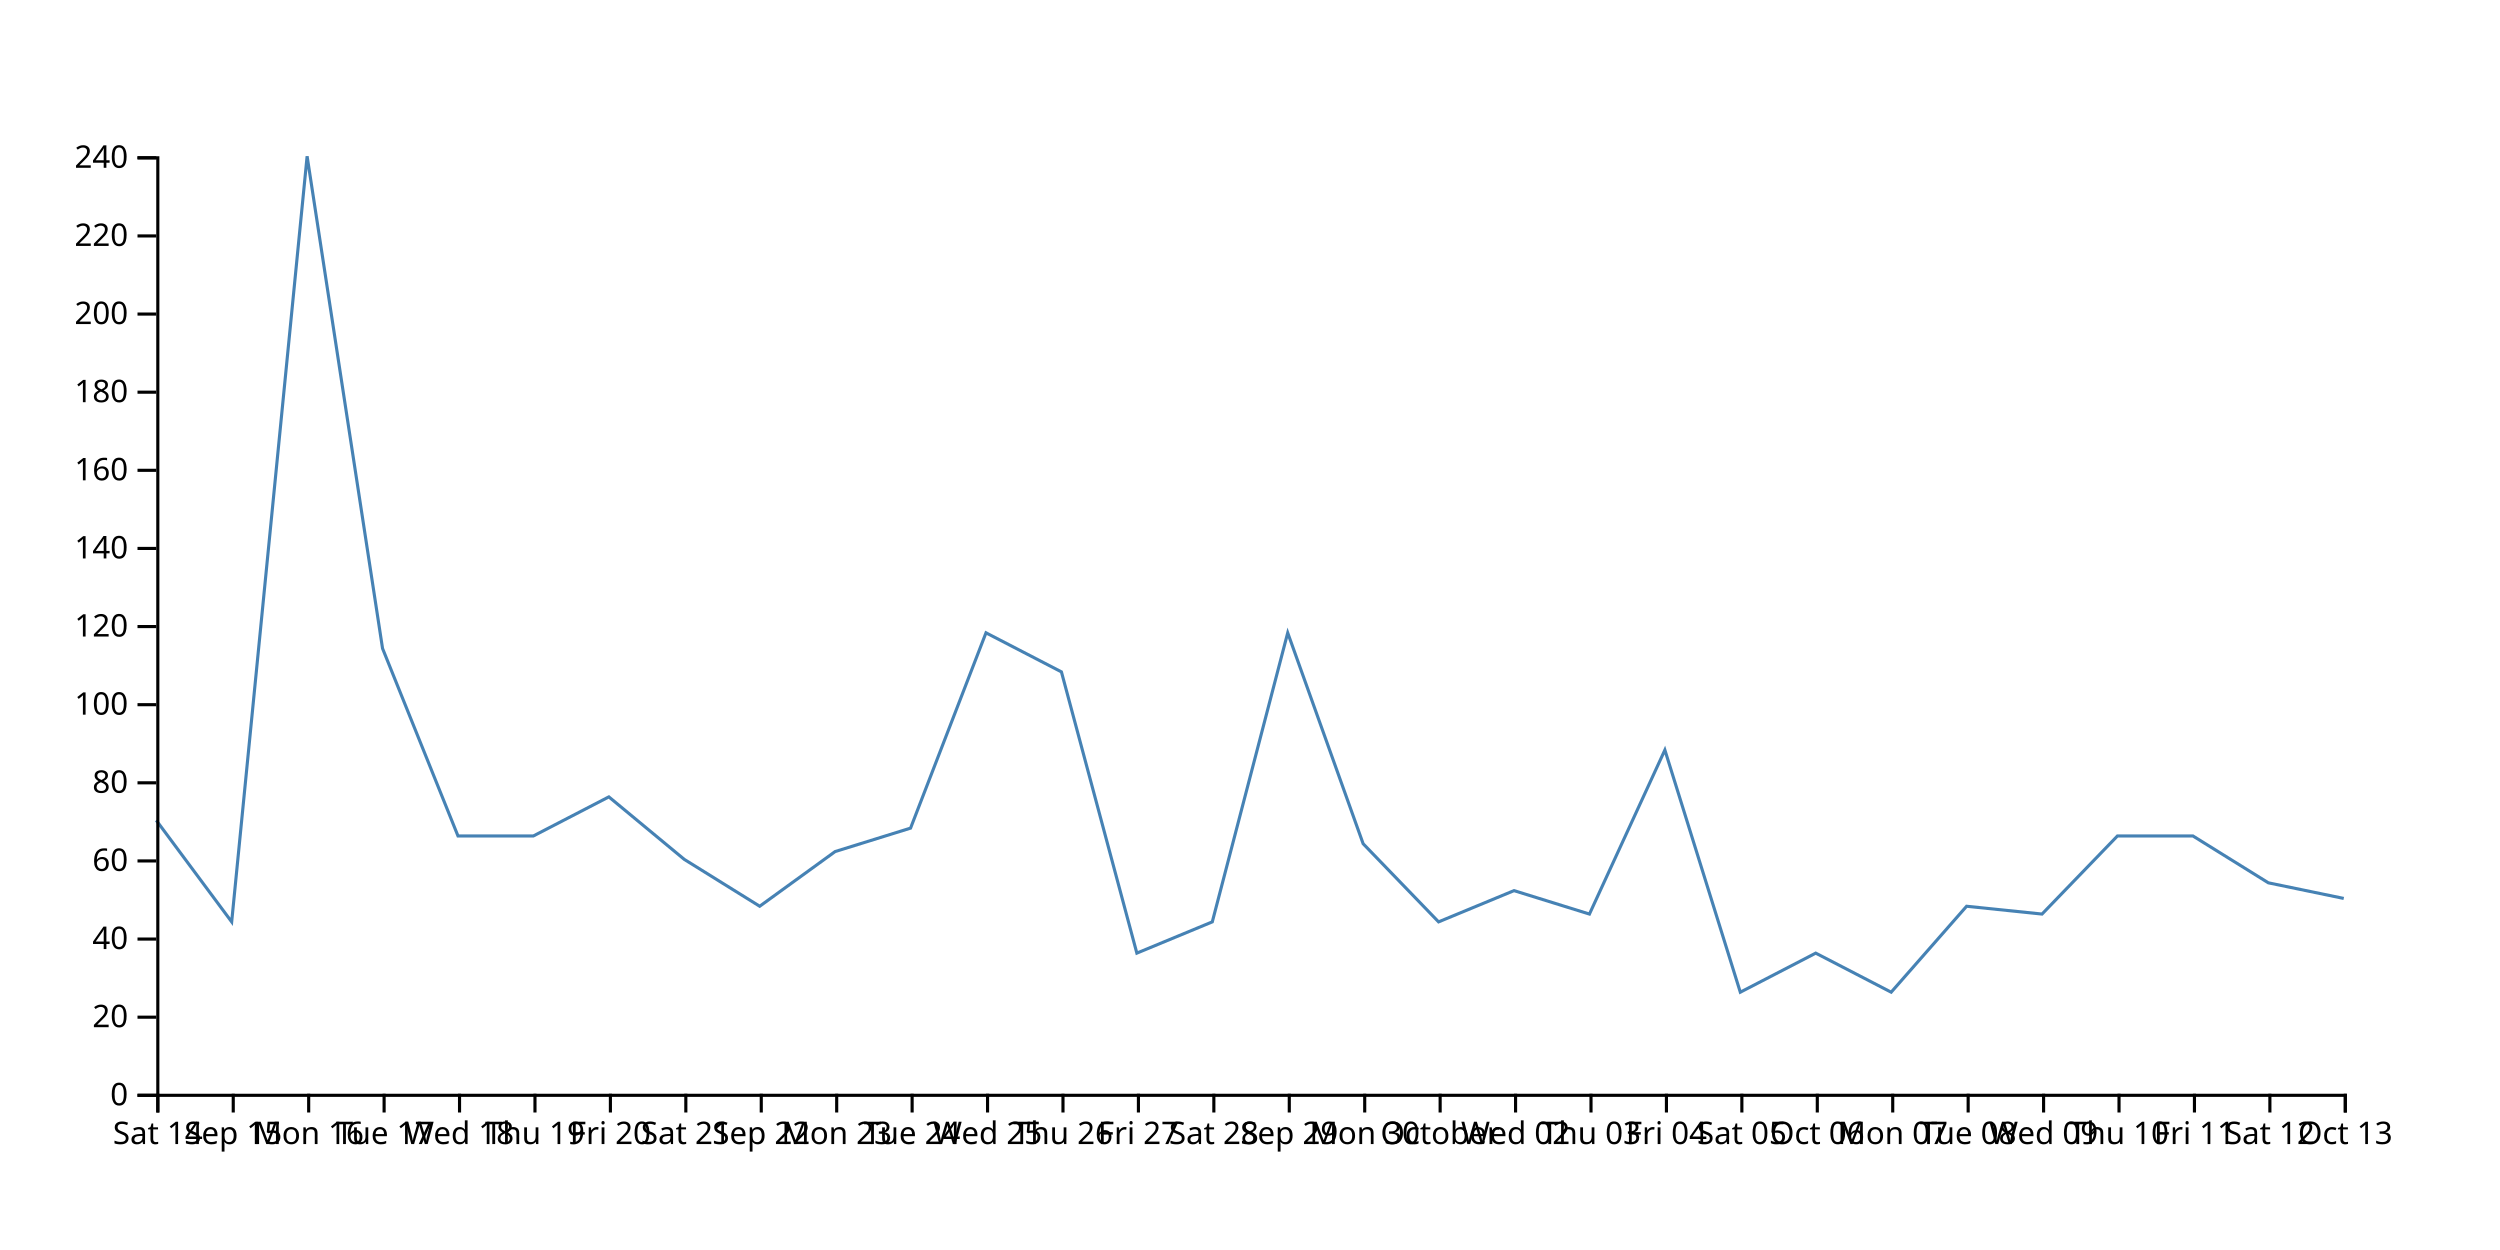
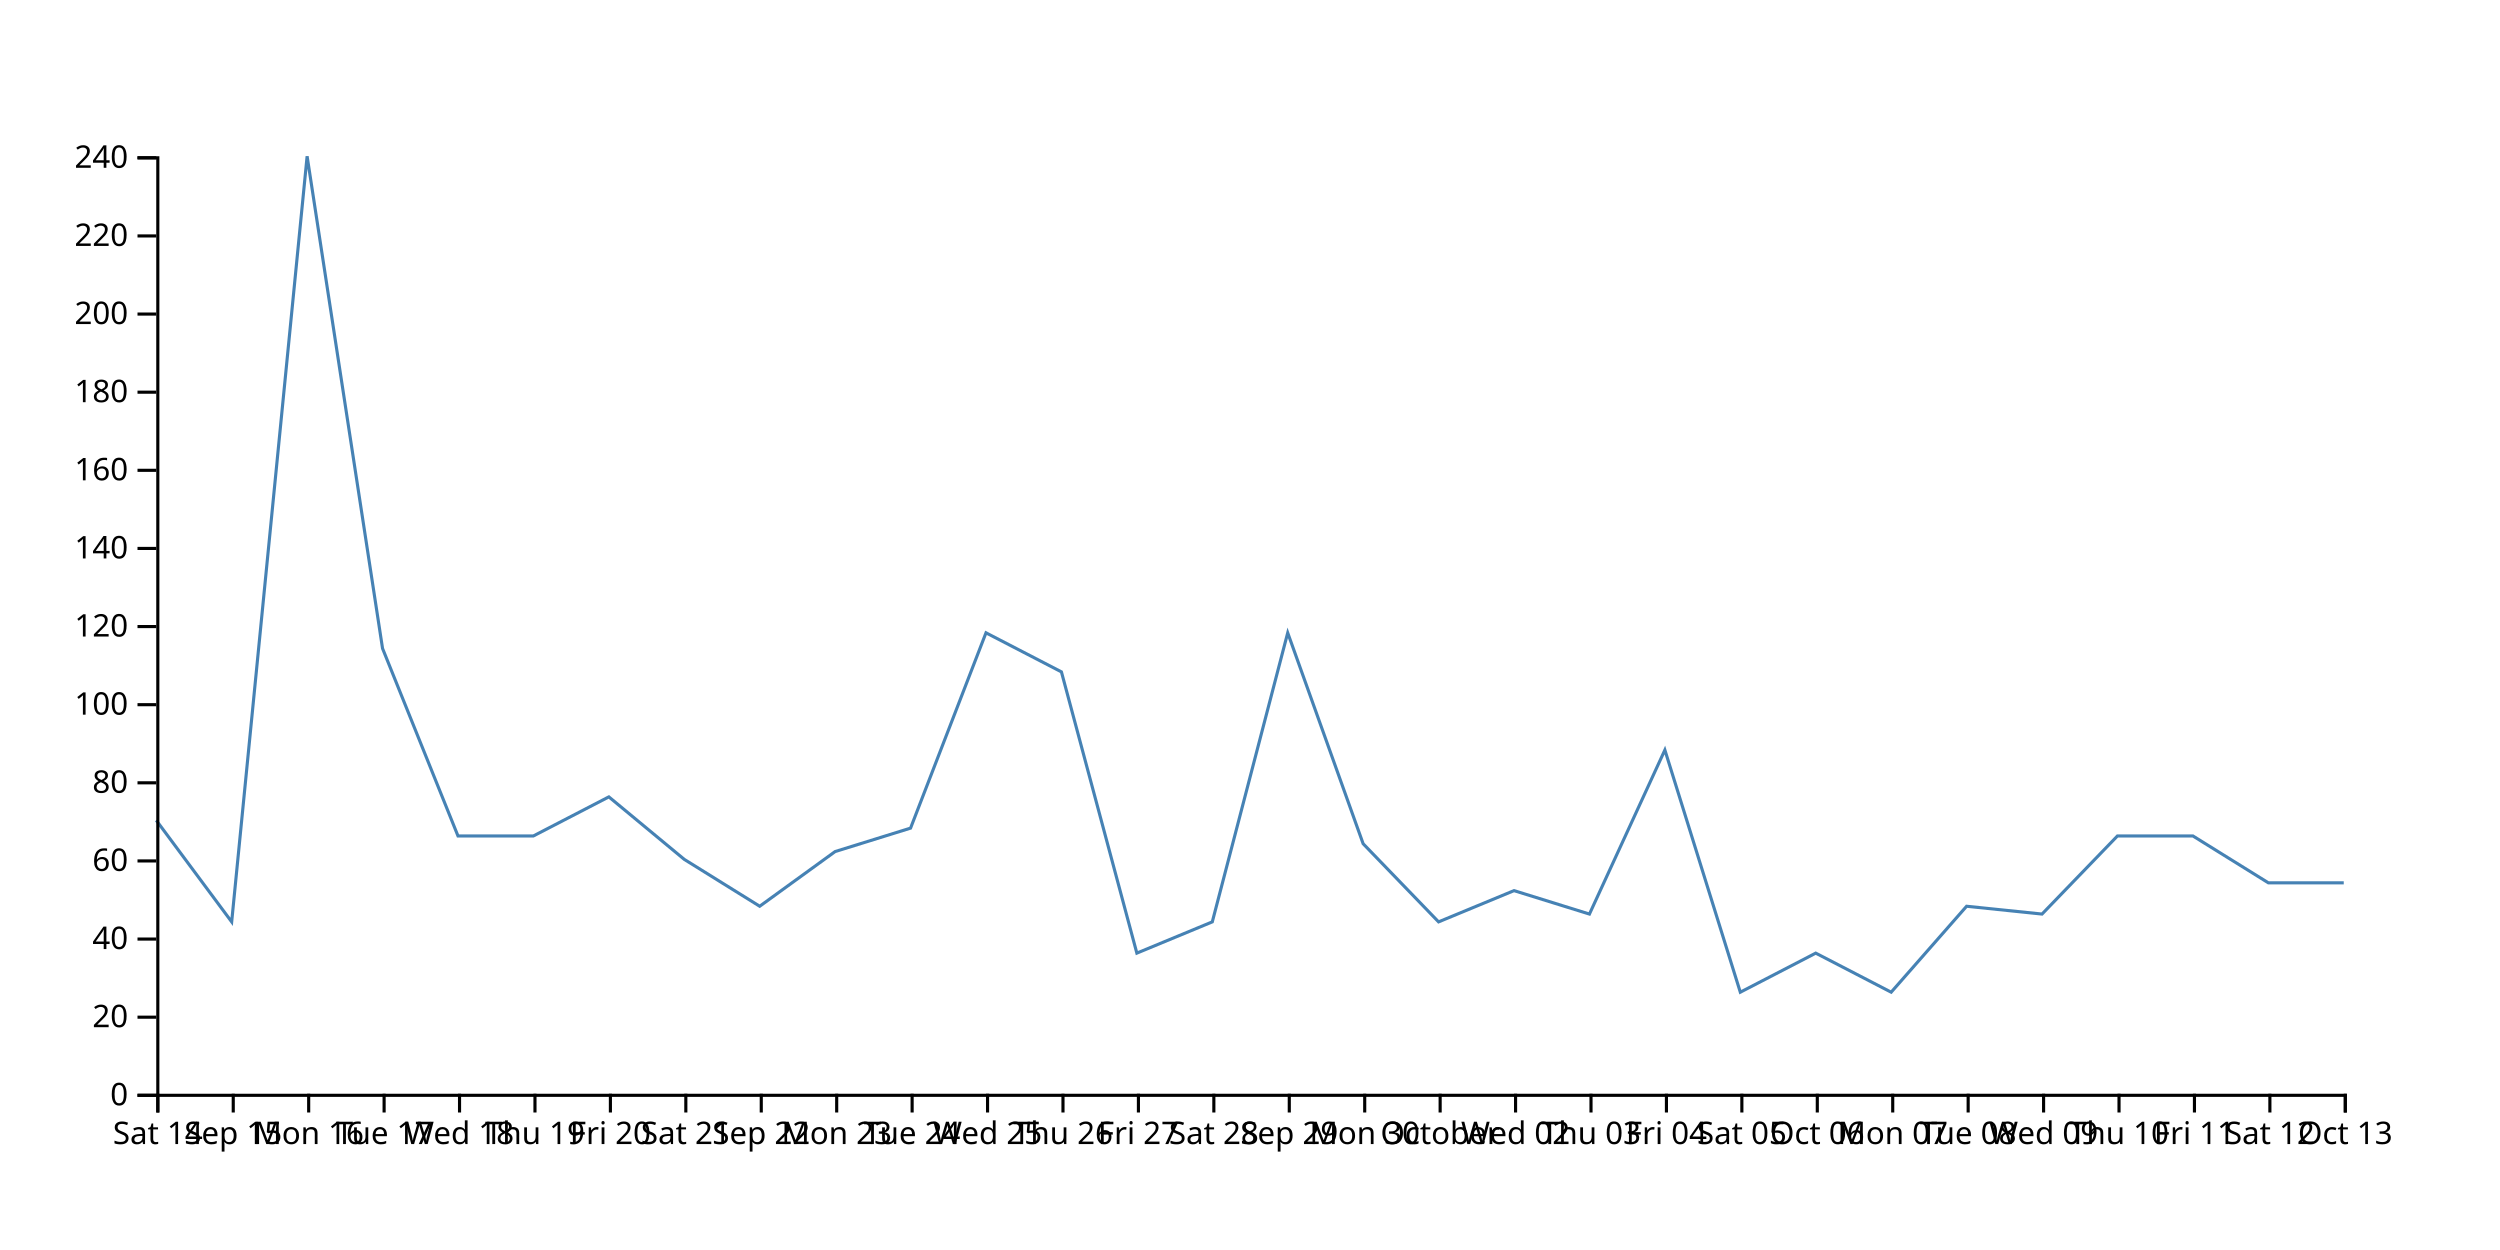
<svg xmlns="http://www.w3.org/2000/svg" width="800" height="400">
-   <path d="M750,287.5L725.862,282.5L701.724,267.5L677.586,267.5L653.448,292.5L629.31,290L605.172,317.5L581.034,305L556.897,317.5L532.759,240L508.621,292.5L484.483,285L460.345,295L436.207,270L412.069,202.5L387.931,295L363.793,305L339.655,215L315.517,202.5L291.379,265L267.241,272.5L243.103,290L218.966,275L194.828,255L170.69,267.5L146.552,267.5L122.414,207.5L98.276,50L74.138,295L50,262.5" fill="none" stroke="steelblue" />
+   <path d="M750,282.5L725.862,282.5L701.724,267.5L677.586,267.5L653.448,292.5L629.31,290L605.172,317.5L581.034,305L556.897,317.5L532.759,240L508.621,292.5L484.483,285L460.345,295L436.207,270L412.069,202.5L387.931,295L363.793,305L339.655,215L315.517,202.5L291.379,265L267.241,272.5L243.103,290L218.966,275L194.828,255L170.69,267.5L146.552,267.5L122.414,207.5L98.276,50L74.138,295L50,262.5" fill="none" stroke="steelblue" />
  <g transform="translate(0,350)" fill="none" font-size="10" font-family="sans-serif" text-anchor="middle">
    <path class="domain" stroke="currentColor" d="M50.5,6V0.5H750.5V6" />
    <g class="tick" opacity="1" transform="translate(50.5,0)">
      <line stroke="currentColor" y2="6" />
      <text fill="currentColor" y="9" dy="0.71em">Sat 14</text>
    </g>
    <g class="tick" opacity="1" transform="translate(74.63793,0)">
      <line stroke="currentColor" y2="6" />
      <text fill="currentColor" y="9" dy="0.71em">Sep 15</text>
    </g>
    <g class="tick" opacity="1" transform="translate(98.77586,0)">
      <line stroke="currentColor" y2="6" />
      <text fill="currentColor" y="9" dy="0.71em">Mon 16</text>
    </g>
    <g class="tick" opacity="1" transform="translate(122.9138,0)">
      <line stroke="currentColor" y2="6" />
      <text fill="currentColor" y="9" dy="0.71em">Tue 17</text>
    </g>
    <g class="tick" opacity="1" transform="translate(147.0517,0)">
      <line stroke="currentColor" y2="6" />
      <text fill="currentColor" y="9" dy="0.71em">Wed 18</text>
    </g>
    <g class="tick" opacity="1" transform="translate(171.1897,0)">
      <line stroke="currentColor" y2="6" />
      <text fill="currentColor" y="9" dy="0.71em">Thu 19</text>
    </g>
    <g class="tick" opacity="1" transform="translate(195.3276,0)">
      <line stroke="currentColor" y2="6" />
      <text fill="currentColor" y="9" dy="0.71em">Fri 20</text>
    </g>
    <g class="tick" opacity="1" transform="translate(219.4655,0)">
      <line stroke="currentColor" y2="6" />
      <text fill="currentColor" y="9" dy="0.71em">Sat 21</text>
    </g>
    <g class="tick" opacity="1" transform="translate(243.6034,0)">
      <line stroke="currentColor" y2="6" />
      <text fill="currentColor" y="9" dy="0.71em">Sep 22</text>
    </g>
    <g class="tick" opacity="1" transform="translate(267.7414,0)">
      <line stroke="currentColor" y2="6" />
      <text fill="currentColor" y="9" dy="0.71em">Mon 23</text>
    </g>
    <g class="tick" opacity="1" transform="translate(291.8793,0)">
      <line stroke="currentColor" y2="6" />
      <text fill="currentColor" y="9" dy="0.71em">Tue 24</text>
    </g>
    <g class="tick" opacity="1" transform="translate(316.0172,0)">
      <line stroke="currentColor" y2="6" />
      <text fill="currentColor" y="9" dy="0.71em">Wed 25</text>
    </g>
    <g class="tick" opacity="1" transform="translate(340.1552,0)">
      <line stroke="currentColor" y2="6" />
      <text fill="currentColor" y="9" dy="0.71em">Thu 26</text>
    </g>
    <g class="tick" opacity="1" transform="translate(364.2931,0)">
      <line stroke="currentColor" y2="6" />
      <text fill="currentColor" y="9" dy="0.71em">Fri 27</text>
    </g>
    <g class="tick" opacity="1" transform="translate(388.431,0)">
      <line stroke="currentColor" y2="6" />
      <text fill="currentColor" y="9" dy="0.71em">Sat 28</text>
    </g>
    <g class="tick" opacity="1" transform="translate(412.569,0)">
      <line stroke="currentColor" y2="6" />
      <text fill="currentColor" y="9" dy="0.71em">Sep 29</text>
    </g>
    <g class="tick" opacity="1" transform="translate(436.7069,0)">
      <line stroke="currentColor" y2="6" />
      <text fill="currentColor" y="9" dy="0.71em">Mon 30</text>
    </g>
    <g class="tick" opacity="1" transform="translate(460.8448,0)">
      <line stroke="currentColor" y2="6" />
      <text fill="currentColor" y="9" dy="0.71em">October</text>
    </g>
    <g class="tick" opacity="1" transform="translate(484.9828,0)">
      <line stroke="currentColor" y2="6" />
      <text fill="currentColor" y="9" dy="0.71em">Wed 02</text>
    </g>
    <g class="tick" opacity="1" transform="translate(509.1207,0)">
      <line stroke="currentColor" y2="6" />
      <text fill="currentColor" y="9" dy="0.71em">Thu 03</text>
    </g>
    <g class="tick" opacity="1" transform="translate(533.2586,0)">
      <line stroke="currentColor" y2="6" />
      <text fill="currentColor" y="9" dy="0.71em">Fri 04</text>
    </g>
    <g class="tick" opacity="1" transform="translate(557.3966,0)">
      <line stroke="currentColor" y2="6" />
      <text fill="currentColor" y="9" dy="0.71em">Sat 05</text>
    </g>
    <g class="tick" opacity="1" transform="translate(581.5345,0)">
      <line stroke="currentColor" y2="6" />
      <text fill="currentColor" y="9" dy="0.71em">Oct 06</text>
    </g>
    <g class="tick" opacity="1" transform="translate(605.6724,0)">
      <line stroke="currentColor" y2="6" />
      <text fill="currentColor" y="9" dy="0.71em">Mon 07</text>
    </g>
    <g class="tick" opacity="1" transform="translate(629.8103,0)">
      <line stroke="currentColor" y2="6" />
      <text fill="currentColor" y="9" dy="0.71em">Tue 08</text>
    </g>
    <g class="tick" opacity="1" transform="translate(653.9483,0)">
      <line stroke="currentColor" y2="6" />
      <text fill="currentColor" y="9" dy="0.71em">Wed 09</text>
    </g>
    <g class="tick" opacity="1" transform="translate(678.0862,0)">
      <line stroke="currentColor" y2="6" />
      <text fill="currentColor" y="9" dy="0.71em">Thu 10</text>
    </g>
    <g class="tick" opacity="1" transform="translate(702.2241,0)">
      <line stroke="currentColor" y2="6" />
      <text fill="currentColor" y="9" dy="0.71em">Fri 11</text>
    </g>
    <g class="tick" opacity="1" transform="translate(726.3621,0)">
      <line stroke="currentColor" y2="6" />
      <text fill="currentColor" y="9" dy="0.71em">Sat 12</text>
    </g>
    <g class="tick" opacity="1" transform="translate(750.5,0)">
      <line stroke="currentColor" y2="6" />
      <text fill="currentColor" y="9" dy="0.71em">Oct 13</text>
    </g>
  </g>
  <g transform="translate(50,0)" fill="none" font-size="10" font-family="sans-serif" text-anchor="end">
    <path class="domain" stroke="currentColor" d="M-6,350.5H0.5V50.5H-6" />
    <g class="tick" opacity="1" transform="translate(0,350.5)">
      <line stroke="currentColor" x2="-6" />
      <text fill="currentColor" x="-9" dy="0.32em">0</text>
    </g>
    <g class="tick" opacity="1" transform="translate(0,325.5)">
      <line stroke="currentColor" x2="-6" />
      <text fill="currentColor" x="-9" dy="0.32em">20</text>
    </g>
    <g class="tick" opacity="1" transform="translate(0,300.5)">
      <line stroke="currentColor" x2="-6" />
      <text fill="currentColor" x="-9" dy="0.32em">40</text>
    </g>
    <g class="tick" opacity="1" transform="translate(0,275.5)">
      <line stroke="currentColor" x2="-6" />
      <text fill="currentColor" x="-9" dy="0.32em">60</text>
    </g>
    <g class="tick" opacity="1" transform="translate(0,250.5)">
      <line stroke="currentColor" x2="-6" />
      <text fill="currentColor" x="-9" dy="0.32em">80</text>
    </g>
    <g class="tick" opacity="1" transform="translate(0,225.5)">
      <line stroke="currentColor" x2="-6" />
      <text fill="currentColor" x="-9" dy="0.32em">100</text>
    </g>
    <g class="tick" opacity="1" transform="translate(0,200.5)">
      <line stroke="currentColor" x2="-6" />
      <text fill="currentColor" x="-9" dy="0.32em">120</text>
    </g>
    <g class="tick" opacity="1" transform="translate(0,175.5)">
      <line stroke="currentColor" x2="-6" />
      <text fill="currentColor" x="-9" dy="0.32em">140</text>
    </g>
    <g class="tick" opacity="1" transform="translate(0,150.5)">
      <line stroke="currentColor" x2="-6" />
      <text fill="currentColor" x="-9" dy="0.32em">160</text>
    </g>
    <g class="tick" opacity="1" transform="translate(0,125.5)">
      <line stroke="currentColor" x2="-6" />
      <text fill="currentColor" x="-9" dy="0.32em">180</text>
    </g>
    <g class="tick" opacity="1" transform="translate(0,100.5)">
      <line stroke="currentColor" x2="-6" />
      <text fill="currentColor" x="-9" dy="0.32em">200</text>
    </g>
    <g class="tick" opacity="1" transform="translate(0,75.5)">
      <line stroke="currentColor" x2="-6" />
      <text fill="currentColor" x="-9" dy="0.32em">220</text>
    </g>
    <g class="tick" opacity="1" transform="translate(0,50.5)">
      <line stroke="currentColor" x2="-6" />
      <text fill="currentColor" x="-9" dy="0.32em">240</text>
    </g>
  </g>
</svg>
